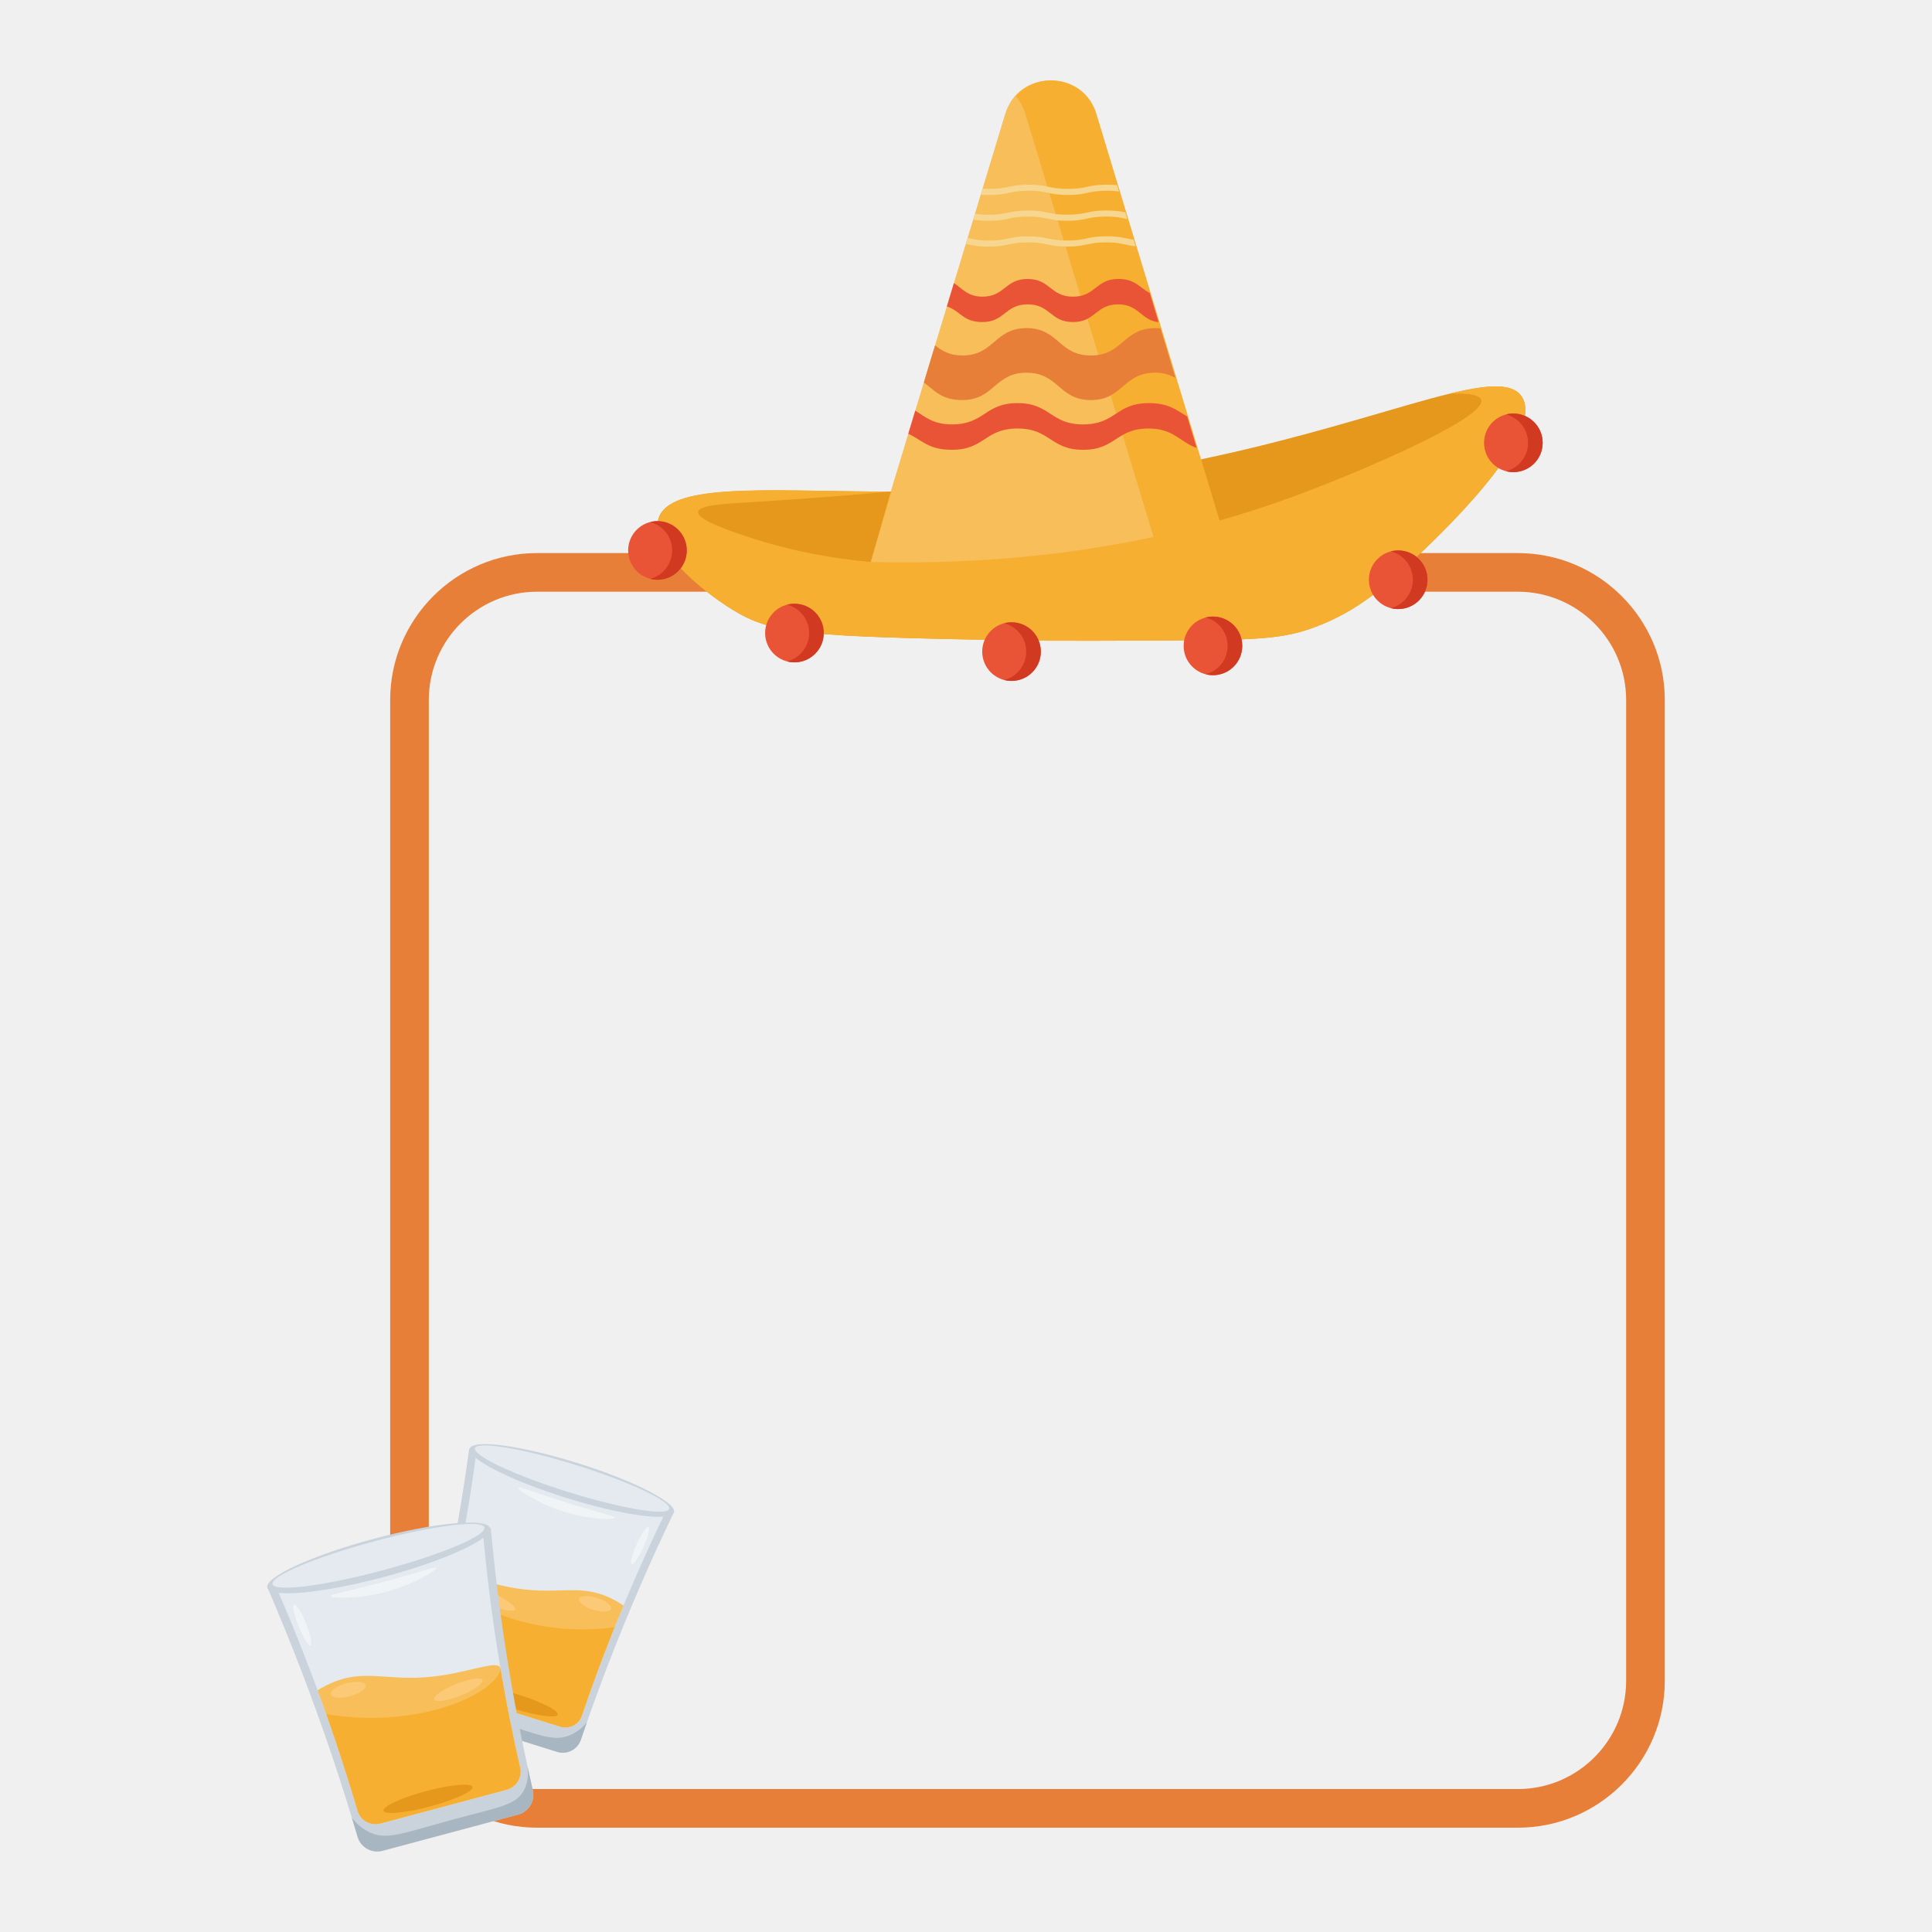
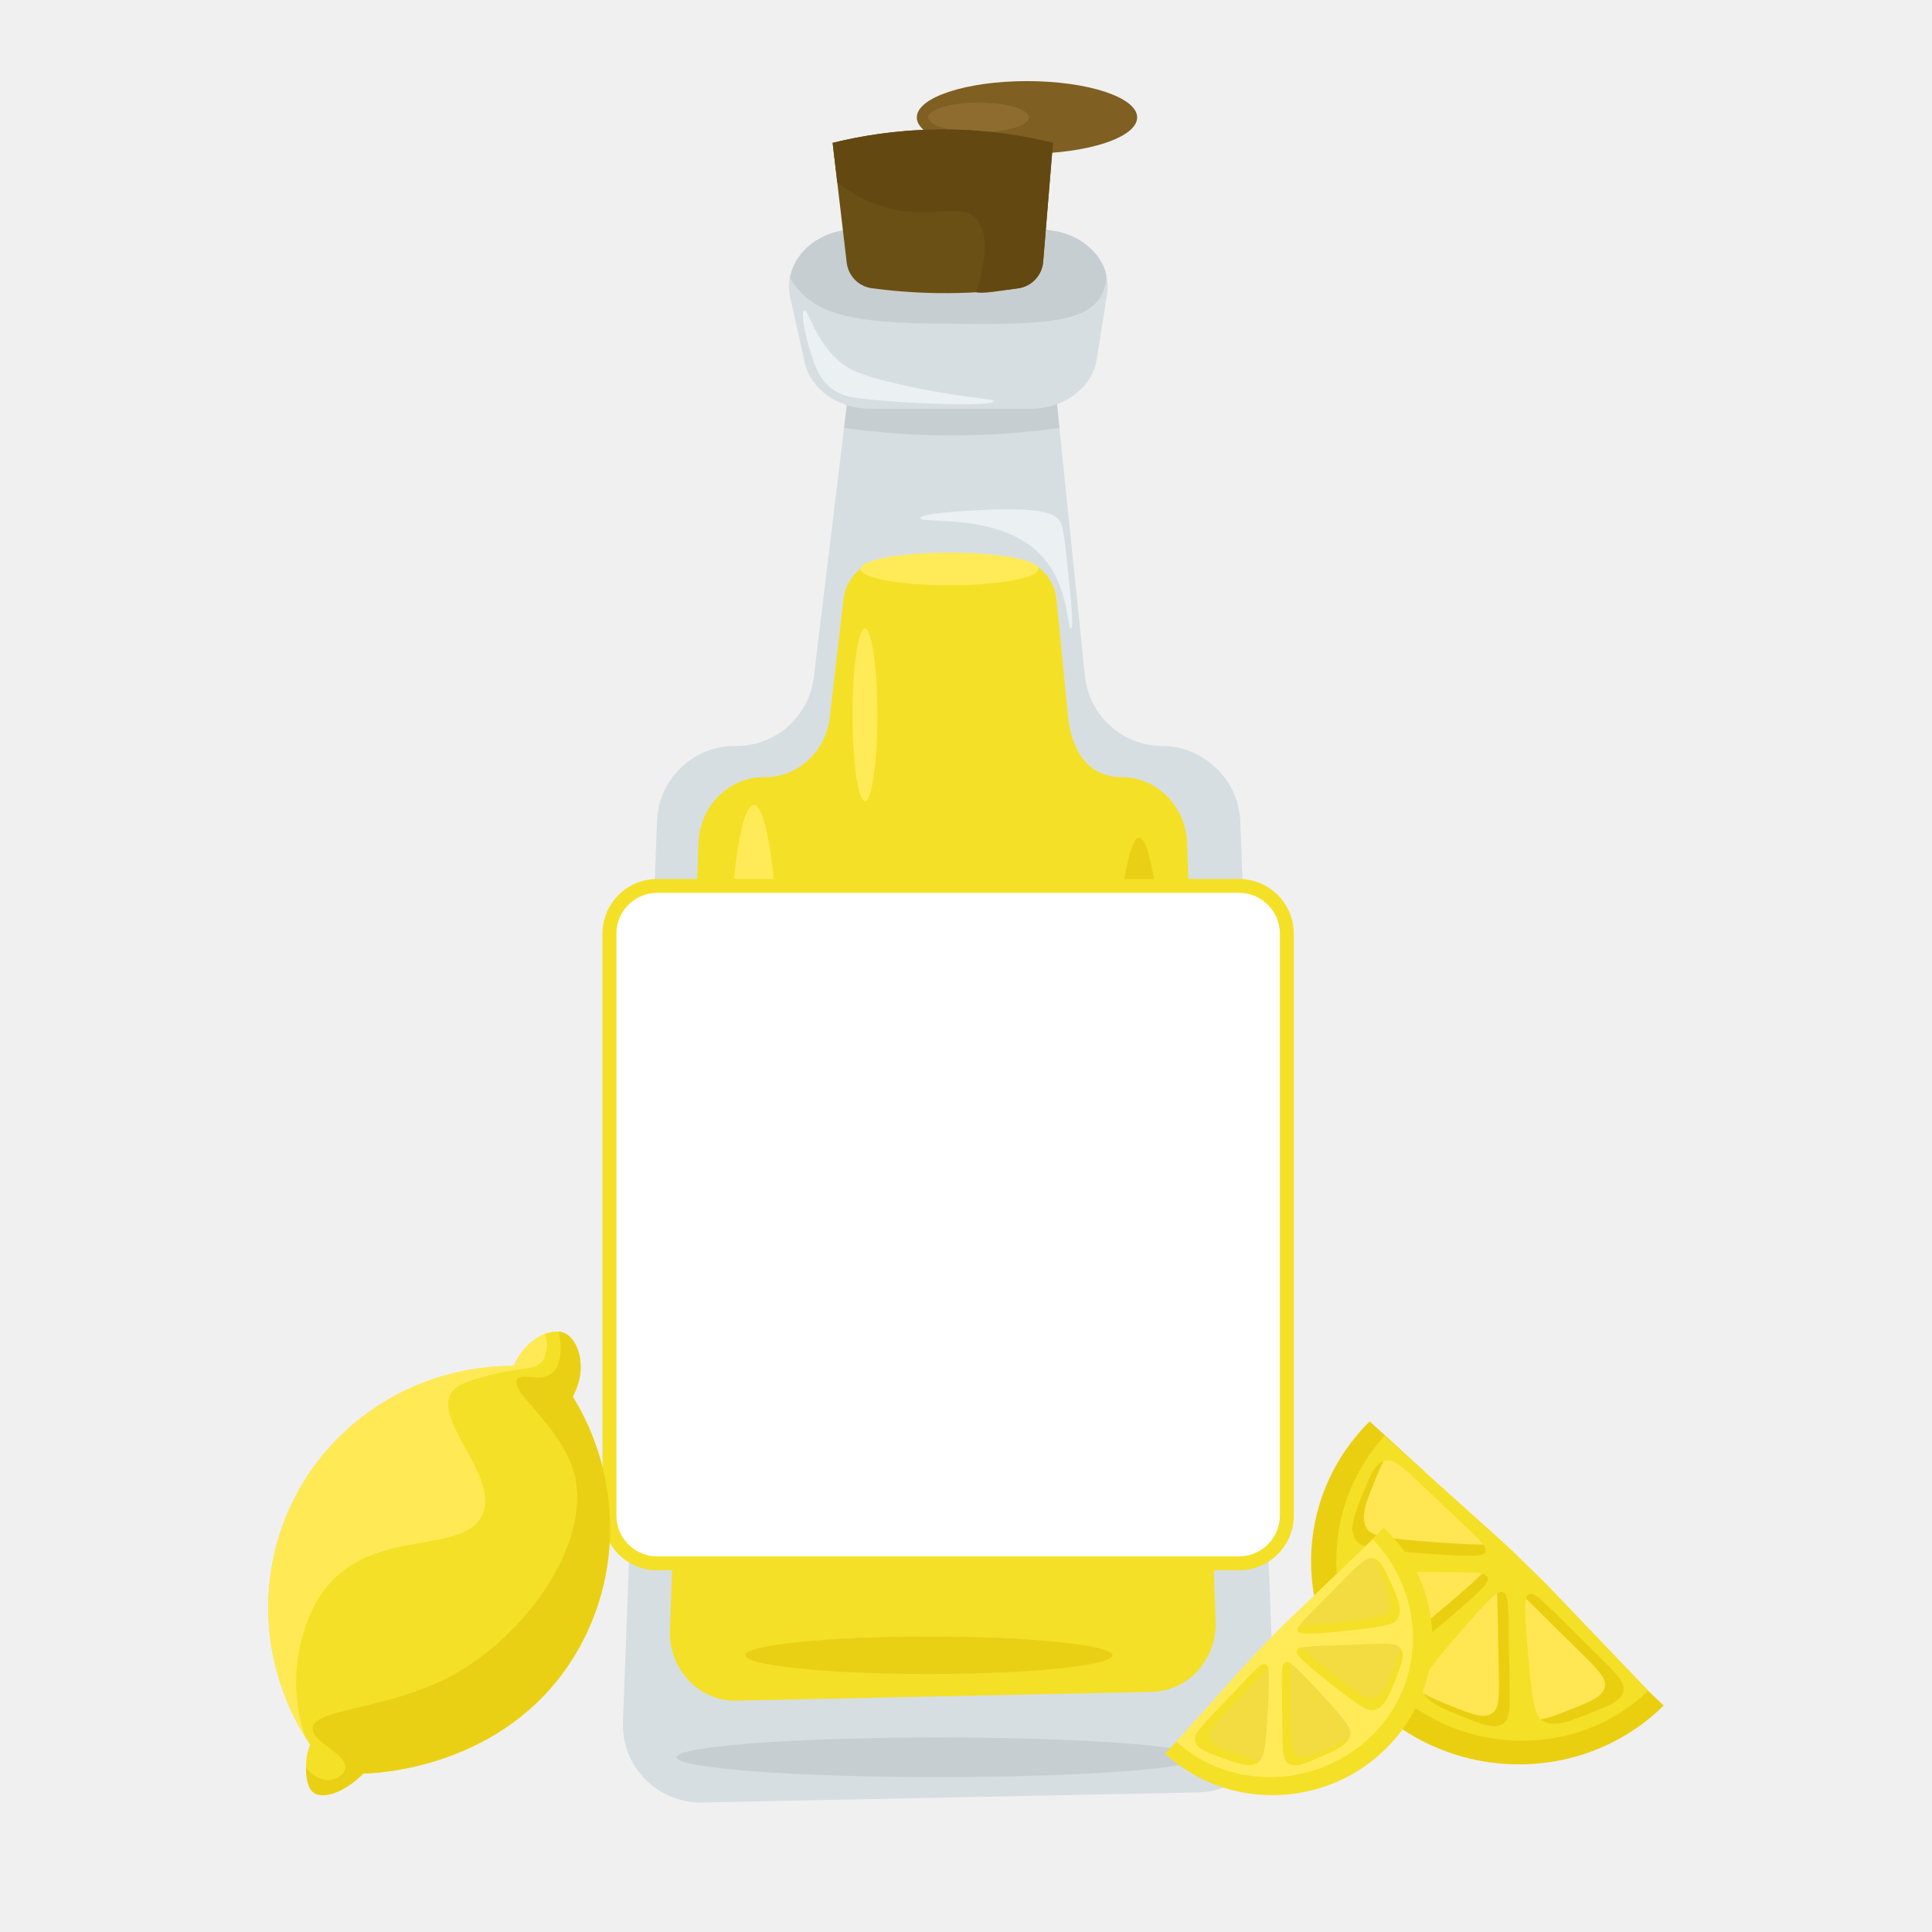
<svg xmlns="http://www.w3.org/2000/svg" viewBox="0 0 2000 2000" width="300" height="300" fill="none">
  <defs>
-     <style>.cls-teq31{fill:#a8b6c1}.cls-teq32{fill:#e5981c}.cls-teq34{fill:#fcc977}.cls-teq35{fill:#e4eaef}.cls-teq36{fill:#d13920}.cls-teq37{fill:#e87f38}.cls-teq38{fill:#f7be59}.cls-teq39{fill:#f7af31}.cls-teq310{fill:#f0f4f7}.cls-teq311{fill:#cad3db}.cls-teq313{fill:#ea5436}</style>
+     <style>.cls-teq51{fill:#ffeb57}.cls-teq54{fill:#ebf0f2}.cls-teq56{fill:#f2dc41}.cls-teq58{fill:#f4e027}.cls-teq511{fill:#ffe652}.cls-teq512{fill:#d7dee2}.cls-teq513{fill:#c7ced1}.cls-teq514{fill:#ead015}.cls-teq515{fill:#eacf11}</style>
  </defs>
-   <path d="M1571.32 1892.02H555.98c-83.85 0-152.07-68.22-152.07-152.07V724.61c0-83.85 68.22-152.07 152.07-152.07h1015.34c83.85 0 152.07 68.22 152.07 152.07v1015.34c0 83.85-68.22 152.07-152.07 152.07M555.97 612.54c-61.79 0-112.07 50.27-112.07 112.07v1015.34c0 61.79 50.27 112.07 112.07 112.07h1015.34c61.79 0 112.07-50.27 112.07-112.07V724.61c0-61.79-50.27-112.07-112.07-112.07z" class="cls-teq37" />
-   <path d="M1463.98 578.77c-29.59 27.69-57.55 53.37-102.3 70.21-32.98 12.4-57.87 13.54-153.51 14.06-117.68.63-153.38-.03-153.38-.03-222.48-4.12-255.02-6.27-296.87-32.09-33.9-20.94-84.51-63.95-76.48-93.37.08-.3.17-.6.26-.9 1.11-3.5 3.01-6.6 5.64-9.32 26.08-27.06 124.02-18.44 235.5-18.42 11.76 0 23.66-.09 35.65-.34 259.09-5.24 444.37-77.17 541.91-100.99h.01l.05-.01c.01 0 .04-.01.07-.01 41.53-10.13 67.14-11.51 75.75 4.74 21.71 41.01-90.31 145.87-112.32 166.48Z" class="cls-teq32" />
-   <path d="M1280.1 600.16H894.46L940.25 449l7.24-23.92 2.93-9.68 5.91-19.47 11.64-38.44 12.22-40.33 7.31-24.12 12.27-40.51 1.89-6.19 5.76-19.04 1.86-6.14 5.96-19.68 1.89-6.19 23.42-77.33c14.01-46.25 79.49-46.25 93.5 0l22.31 73.64 2 6.64 6.53 21.58 2.12 6.99 6.52 21.51 2 6.65 14.63 48.26 9.17 30.23 1.95 6.44 15.59 51.47 12.03 39.73 9.85 32.54 41.36 136.53Z" class="cls-teq38" />
-   <path d="M1281.11 600.16h-73.55l-146.08-482.21c-2.19-7.24-5.64-13.34-9.98-18.32 23.28-26.79 71.7-20.69 83.52 18.32l146.08 482.21Z" class="cls-teq39" />
-   <path d="M1199.32 333.46c-17.44-1.44-20.49-18.4-41.62-18.4-23.48 0-23.48 18.33-46.94 18.33s-23.46-18.33-46.93-18.33c-23.48 0-23.48 18.33-46.94 18.33-19.86 0-22.3-11.21-36.7-16.24l7.31-24.12c8.45 5.47 14.32 14.08 29.38 14.08 23.46 0 23.46-18.33 46.94-18.33 23.46 0 23.46 18.33 46.93 18.33 23.48 0 23.48-18.33 46.94-18.33 17.75 0 21.58 8.96 32.47 14.44l9.17 30.23Z" class="cls-teq313" />
-   <path d="M1167 226.8c-5.66-1.23-11-2.63-21.75-2.63-20.27 0-20.27 4.37-40.52 4.37-20.26 0-20.26-4.37-40.51-4.37-20.27 0-20.27 4.37-40.54 4.37-7.69 0-12.35-.54-16.28-1.24l1.86-6.14c3.72.64 8.14 1.11 14.42 1.11 20.26 0 20.26-4.36 40.52-4.36s20.26 4.36 40.51 4.36c20.27 0 20.27-4.36 40.52-4.36 9.98 0 14.85.9 19.64 1.9l2.12 6.99Zm8.53 28.16c-10.44-1.06-14.59-4.05-30.27-4.05-20.27 0-20.27 4.37-40.52 4.37-20.26 0-20.26-4.37-40.51-4.37-20.27 0-20.27 4.37-40.54 4.37-12.87 0-17.27-1.51-23.92-2.76l1.89-6.19c5.76 1.23 11.09 2.68 22.04 2.68 20.26 0 20.26-4.37 40.52-4.37s20.26 4.37 40.51 4.37c20.27 0 20.27-4.37 40.52-4.37 15.33 0 18.63 2.13 28.03 3.44l.25.22 2 6.65Zm-17.18-56.73c-3.31-.47-7.23-.8-12.41-.8-20.27 0-20.27 4.37-40.52 4.37-20.26 0-20.26-4.37-40.51-4.37-20.27 0-20.27 4.37-40.52 4.37-3.65 0-6.63-.12-9.15-.33l1.89-6.19c2.13.16 4.52.25 7.25.25 20.26 0 20.26-4.37 40.52-4.37s20.26 4.37 40.51 4.37c20.27 0 20.27-4.37 40.54-4.37 4.27 0 7.61.17 10.41.43l2 6.64Z" style="fill:#f7d78f" />
-   <path d="M1238.74 463.63c-16.92-5.58-23.56-20.05-49.58-20.05-33.95 0-33.95 22.05-67.92 22.05-33.95 0-33.95-22.05-67.9-22.05-33.96 0-33.96 22.05-67.93 22.05-24.41 0-30.89-10.02-45.16-16.64l7.24-23.92c10.03 6.38 18.67 14.28 37.91 14.28 33.96 0 33.96-22.06 67.92-22.06s33.96 22.06 67.92 22.06 33.96-22.06 67.93-22.06c21.11 0 28.81 7.49 39.74 13.8l9.85 32.54Z" class="cls-teq313" />
-   <path d="M1216.86 391.37c-5.59-3.29-12.22-5.56-21-5.56-33.3 0-33.3 28.33-66.59 28.33-33.3 0-33.3-28.33-66.59-28.33-33.3 0-33.3 28.33-66.59 28.33-21.63 0-28.53-9.98-39.75-18.21l11.64-38.44c7.12 5.7 15.33 10.51 28.1 10.51 33.3 0 33.3-28.33 66.59-28.33 33.3 0 33.3 28.33 66.58 28.33 33.31 0 33.31-28.33 66.61-28.33 1.92 0 3.72.08 5.42.24l15.59 51.47Z" class="cls-teq37" />
-   <path d="M1463.98 578.77c-29.59 27.69-57.55 53.37-102.3 70.21-32.98 12.4-57.87 13.54-153.51 14.06-117.68.63-153.38-.03-153.38-.03-222.48-4.12-255.02-6.27-296.87-32.09-33.9-20.94-84.51-63.95-76.48-93.37 1.74-3.57 3.72-6.98 5.91-10.23 26.08-27.06 124.02-18.44 235.5-18.42l-21.51 72.87c195.5 4.93 339.31-32.05 433.26-66.19 69.89-25.4 204.36-82.72 198.76-101.62-1.84-6.21-18.36-6.9-32.81-6.41 41.53-10.13 67.14-11.51 75.75 4.74 21.71 41.01-90.31 145.87-112.32 166.48" class="cls-teq39" />
-   <path d="M901.34 581.77c-56.14-5.08-99.78-16.72-130.38-27.08-18.04-6.11-49.42-16.9-48.25-24.86 1.05-7.09 27.38-8.37 58.28-10.24 33.68-2.04 81.68-5.33 141.11-10.7-6.92 24.29-13.84 48.59-20.77 72.88Z" class="cls-teq32" />
-   <path d="M1500.43 407.56h.05l-.07.01h.01Z" style="fill:#edab35" />
-   <circle cx="680.59" cy="569.82" r="30.34" class="cls-teq313" />
-   <path d="M710.93 569.82c0 16.76-13.58 30.34-30.34 30.34-2.62 0-5.15-.33-7.57-.96 13.08-3.37 22.76-15.24 22.76-29.38s-9.68-26.02-22.76-29.38c2.42-.63 4.95-.96 7.57-.96 16.76 0 30.34 13.58 30.34 30.34" class="cls-teq36" />
-   <circle cx="822.39" cy="655.32" r="30.34" class="cls-teq313" />
-   <path d="M852.73 655.32c0 16.76-13.58 30.34-30.34 30.34-2.62 0-5.15-.33-7.57-.96 13.08-3.37 22.76-15.24 22.76-29.38s-9.68-26.02-22.76-29.38c2.42-.63 4.95-.96 7.57-.96 16.76 0 30.34 13.58 30.34 30.34" class="cls-teq36" />
-   <circle cx="1047.12" cy="674.54" r="30.34" class="cls-teq313" />
-   <path d="M1077.46 674.54c0 16.76-13.58 30.34-30.34 30.34-2.62 0-5.15-.33-7.57-.96 13.08-3.37 22.76-15.24 22.76-29.38s-9.68-26.02-22.76-29.38c2.42-.63 4.95-.96 7.57-.96 16.76 0 30.34 13.58 30.34 30.34" class="cls-teq36" />
-   <circle cx="1255.64" cy="668.61" r="30.34" class="cls-teq313" />
-   <path d="M1285.98 668.61c0 16.76-13.58 30.34-30.34 30.34-2.62 0-5.15-.33-7.57-.96 13.08-3.37 22.76-15.24 22.76-29.38s-9.68-26.02-22.76-29.38c2.42-.63 4.95-.96 7.57-.96 16.76 0 30.34 13.58 30.34 30.34" class="cls-teq36" />
-   <circle cx="1447.41" cy="600.16" r="30.34" class="cls-teq313" />
-   <path d="M1477.75 600.16c0 16.76-13.58 30.34-30.34 30.34-2.62 0-5.15-.33-7.57-.96 13.08-3.37 22.76-15.24 22.76-29.38s-9.68-26.02-22.76-29.38c2.42-.63 4.95-.96 7.57-.96 16.76 0 30.34 13.58 30.34 30.34" class="cls-teq36" />
-   <circle cx="1566.62" cy="458.41" r="30.34" class="cls-teq313" />
-   <path d="M1596.96 458.42c0 16.76-13.58 30.34-30.34 30.34-2.62 0-5.15-.33-7.57-.96 13.08-3.37 22.76-15.24 22.76-29.38s-9.68-26.02-22.76-29.38c2.42-.63 4.95-.96 7.57-.96 16.76 0 30.34 13.58 30.34 30.34" class="cls-teq36" />
-   <path d="m448.08 1773.43 128.68 40.18c10.2 3.18 21.06-2.35 24.5-12.46a2105 2105 0 0 1 27.19-75.26c22.05-57.6 45.42-111.05 69.13-160.31l-211.84-66.15c-7.35 54.6-17.59 112.91-31.7 174.21-6.01 26.12-12.4 51.39-19.07 75.8-2.8 10.23 3 20.83 13.11 23.99" class="cls-teq311" />
-   <path d="M591.87 1795.44c7.51-3.64 12.59-8.75 15.61-12.33-2.1 6.01-4.17 11.99-6.19 17.93-3.44 10.11-14.31 15.65-24.5 12.46l-128.68-40.18c-10.12-3.16-15.91-13.76-13.11-23.99 2.08-7.61 4.13-15.31 6.16-23.09-1.11 5.78-1.8 14.32 1.92 22.77 6.79 15.44 22.63 17.65 67.29 31.73 48.89 15.42 63.58 23.39 81.51 14.69Z" class="cls-teq31" />
-   <path d="m460.25 1750.16 119.44 37.3c9.46 2.96 19.49-1.99 22.61-11.15 7.57-22.23 15.78-44.96 24.69-68.11a1858 1858 0 0 1 62.98-145l-196.63-61.4a1697 1697 0 0 1-28.22 157.86c-5.4 23.66-11.15 46.55-17.17 68.65-2.52 9.26 2.91 18.92 12.3 21.85" class="cls-teq35" />
-   <path d="M470.74 1634.11c-.52 2.46-1.05 4.92-1.58 7.39a1703 1703 0 0 1-21.21 86.81c-2.52 9.26 2.91 18.92 12.3 21.85l119.44 37.3c9.46 2.96 19.49-1.99 22.61-11.14a1849 1849 0 0 1 30.19-82.23c1.32-3.35 2.64-6.68 3.98-10-11.62-10.46-29.88-23.68-54.66-28.86-15.97-3.34-24.77-1.26-43.04-2.72-16.41-1.31-39.86-5.41-68.04-18.39Z" class="cls-teq39" />
-   <ellipse cx="592.03" cy="1532.62" class="cls-teq311" rx="18.95" ry="110.74" transform="rotate(-72.66 592.001 1532.603)" />
-   <ellipse cx="592.25" cy="1530.6" class="cls-teq35" rx="14.51" ry="105.3" transform="rotate(-72.66 592.225 1530.588)" />
-   <path d="M471.19 1633.03c-.81 1.48-.28 3.3.21 4.56 5.2 13.43 31.69 32.53 75.57 42.74 19.81 4.61 50.51 9.11 89.24 4.23l9.27-22.47c-1.92-1.3-5.09-3.37-9.19-5.57-34.4-18.51-55.87-5.03-101.91-12.26-33.32-5.23-59.41-18.16-63.19-11.23" class="cls-teq38" />
-   <ellipse cx="662.65" cy="1599.88" class="cls-teq310" rx="21.16" ry="3.79" transform="rotate(-65.73 662.618 1599.855)" />
-   <path d="M585.17 1555.05c37.64 11.79 51.7 14.4 51.36 16.11-.45 2.27-26.11 2.08-52.94-6.3-26.83-8.39-48.03-22.84-47.12-24.94.67-1.54 12.93 3.93 48.7 15.14Z" class="cls-teq310" />
-   <ellipse cx="535.13" cy="1761.82" class="cls-teq32" rx="7.62" ry="44.29" transform="rotate(-72.66 535.107 1761.802)" />
-   <ellipse cx="616.02" cy="1660.35" class="cls-teq34" rx="6.46" ry="17.34" transform="rotate(-72.66 615.993 1660.329)" />
-   <ellipse cx="510.28" cy="1655.98" class="cls-teq34" rx="5.95" ry="25.05" transform="rotate(-65.73 510.251 1655.954)" />
-   <path d="m536.38 1878.44-140.37 37.57c-11.12 2.98-22.58-3.46-25.84-14.51-7.9-26.82-16.53-54.27-25.94-82.26a2275 2275 0 0 0-67.33-175.71l231.08-61.84c5.5 59.12 13.94 122.38 26.41 189.02 5.31 28.4 11.08 55.9 17.18 82.48 2.56 11.14-4.15 22.3-15.19 25.25" class="cls-teq311" />
-   <path d="M380.55 1895.77c-7.93-4.26-13.17-9.99-16.27-13.98 2 6.56 3.95 13.09 5.87 19.59 3.25 11.04 14.71 17.48 25.84 14.51l140.37-37.57c11.04-2.95 17.74-14.12 15.19-25.25q-2.85-12.435-5.61-25.14c.94 6.27 1.31 15.51-3.07 24.44-8 16.33-25.15 18-73.87 31.19-53.33 14.44-69.51 22.37-88.43 12.21Z" class="cls-teq31" />
-   <path d="m524.31 1852.84-130.29 34.87c-10.32 2.76-20.91-3.01-23.86-13.01a2006 2006 0 0 0-84.96-233.39l214.48-57.4c4.76 53.58 12.22 110.89 23.39 171.26 4.76 25.72 9.94 50.63 15.45 74.69 2.31 10.08-3.97 20.25-14.22 22.99Z" class="cls-teq35" />
-   <path d="M518.16 1727.4c.45 2.67.91 5.35 1.38 8.03a1814 1814 0 0 0 18.99 94.42c2.31 10.09-3.97 20.25-14.22 22.99l-130.29 34.87c-10.32 2.76-20.91-3.01-23.86-13-7.17-24.28-15-49.12-23.57-74.44-1.75-5.19-3.52-10.34-5.3-15.45q-1.905-5.505-3.84-10.95c12.98-10.75 33.23-24.18 60.14-28.66 17.35-2.89 26.73-.26 46.47-1.02 17.73-.68 43.17-4.06 74.09-16.78Z" class="cls-teq39" />
-   <ellipse cx="392.04" cy="1612.72" class="cls-teq311" rx="119.36" ry="20.43" transform="rotate(-14.98 392.148 1613.021)" />
-   <ellipse cx="391.89" cy="1610.53" class="cls-teq35" rx="113.5" ry="15.64" transform="rotate(-14.98 392.01 1610.837)" />
-   <path d="M517.72 1726.21c.8 1.63.15 3.56-.43 4.9-6.19 14.23-35.57 33.63-83.28 42.68-21.54 4.08-54.8 7.57-96.29.59-2.99-8.2-5.99-16.41-8.98-24.61 2.12-1.32 5.63-3.4 10.14-5.59 37.86-18.41 60.39-2.93 110.3-8.68 36.11-4.16 64.79-16.93 68.55-9.29Z" class="cls-teq38" />
-   <ellipse cx="313" cy="1682.02" class="cls-teq310" rx="4.09" ry="22.8" transform="rotate(-21.91 313.098 1682.26)" />
-   <path d="M398.43 1637.17c-41.06 11.03-56.32 13.21-56.03 15.07.39 2.47 28.02 3.4 57.29-4.44s52.74-22.46 51.85-24.77c-.65-1.69-14.1 3.66-53.12 14.14Z" class="cls-teq310" />
-   <ellipse cx="443.15" cy="1862.08" class="cls-teq32" rx="47.74" ry="8.21" transform="rotate(-14.98 443.27 1862.429)" />
-   <ellipse cx="360.54" cy="1749.21" class="cls-teq34" rx="18.69" ry="6.96" transform="rotate(-14.98 360.658 1749.549)" />
-   <ellipse cx="474.6" cy="1749.2" class="cls-teq34" rx="27" ry="6.42" transform="rotate(-21.91 474.713 1749.453)" />
+   <ellipse cx="1063.13" cy="121.54" rx="114.05" ry="37.58" style="fill:#7f6022" />
+   <ellipse cx="1013.01" cy="121.54" rx="52.09" ry="15.36" style="fill:#8e6c30" />
+   <path d="M1240.34 1855.54c-171.09 3.49-342.2 6.95-513.29 10.42-46.36.95-83.97-37.32-82.21-83.67 11.78-310.85 23.54-621.7 35.31-932.53 1.62-43.33 37.22-77.59 80.57-77.59h1.62c40.78 0 75.14-30.44 80.05-70.91l30.15-248.33 1.22-9.93 2.86-23.54.91-7.58 3.87-31.89c4.92-40.47 39.27-70.91 80.05-70.91h48.76c41.33 0 75.99 31.27 80.2 72.38l3.13 30.42.78 7.58 2.42 23.54 1.01 9.93 25.38 246.84c4.21 41.13 38.86 72.4 80.22 72.4s78.91 34.25 80.57 77.54c11.78 307.38 23.57 614.74 35.34 922.12 1.74 45.07-33.84 82.79-78.93 83.7Z" class="cls-teq512" />
+   <path d="M1096.75 443a803.8 803.8 0 0 1-222.99 0c.95-7.85 1.91-15.69 2.86-23.54l.91-7.58h216.01l.78 7.58 2.42 23.54Z" class="cls-teq513" />
+   <path d="M1228.83 872.33c-1.39-37.85-31.2-67.78-67.5-67.78-34.63 0-52.22-27.33-55.76-63.27l-11.94-121.22c-2.54-25.8-25.89-44.53-51.59-41.15-15.15 2-41.94 3.27-57.53 3.76-20.1.79-40.01-.36-59.69-3.04-25.39-3.46-48.6 14.88-51.56 40.33l-14.27 122.6c-4.12 35.38-32.9 61.98-67.05 61.98h-1.36c-36.31 0-66.12 29.95-67.5 67.81-9.86 271.69-19.71 543.37-29.57 815.06-1.47 40.51 30.03 73.95 68.87 73.13 143.32-3.04 286.63-6.07 429.95-9.11 37.77-.8 67.57-33.77 66.12-73.16l-29.61-805.95Z" class="cls-teq58" />
+   <path d="M1067.38 423.13h-167c-32.86 0-61.1-20.08-67.32-47.88l-15.12-67.48c-7.17-32.01 17.11-62.94 54.24-69.19 31.65-5.32 68.61-9.11 109.83-8.98 41.36.13 78.35 4.17 109.9 9.69 35.37 6.18 58.97 35.1 54.06 65.9l-10.67 66.92c-4.66 29.24-33.67 51.03-67.93 51.03Z" class="cls-teq512" />
+   <path d="M1092.32 239.28a650 650 0 0 0-109.9-9.69c-41.22-.13-78.19 3.66-109.83 8.98-29.34 4.93-50.64 25.29-54.76 49.4 1.48 2.46 3.76 5.98 6.94 9.87 23.32 28.49 61.64 36.11 142.56 37.15 103.37 1.33 157.79 1.37 173.58-30.7 3.78-7.69 4.41-15.3 4.28-20.77-5.97-21.76-26.02-39.55-52.86-44.24Z" class="cls-teq513" />
+   <path d="M1079.88 271c-1.17 14.17-12.03 25.63-26.12 27.5a572 572 0 0 1-82.97 4.91c-24.83-.34-47.7-2.27-68.27-5.03-13.69-1.84-24.38-12.73-26-26.45-4.86-41.35-9.73-82.7-14.59-124.04 28.12-6.94 64.51-13.2 107.13-13.82a476.3 476.3 0 0 1 120.96 13.82l-10.14 123.1Z" style="fill:#6b5015" />
+   <path d="M969.06 134.07c-42.62.62-79.01 6.88-107.13 13.82l4.82 40.97c10.32 8.17 25.95 18.51 46.75 24.9 47.19 14.49 77.98-4.59 95.74 11.49 9.73 8.81 16.12 28.7 1.4 77.3 6.99 1.71 23.14-1.41 43.11-4.06 14.09-1.87 24.95-13.33 26.12-27.5l10.14-123.1a476.3 476.3 0 0 0-120.96-13.82Z" style="fill:#634811" />
+   <ellipse cx="971.65" cy="1819.13" class="cls-teq513" rx="271.29" ry="20.54" />
+   <ellipse cx="1270.22" cy="1201.53" class="cls-teq54" rx="14.25" ry="231.55" transform="rotate(-2.48 1270.93 1202.21)" />
+   <ellipse cx="690.76" cy="1130.28" class="cls-teq54" rx="57.43" ry="14.61" transform="rotate(-87.13 690.816 1130.294)" />
+   <path d="M1095.63 537.57c3.84 4.36 5.3 8.55 9.07 44.93 4.21 40.62 7.02 67.71 3.93 68.26-3.9.69-1.79-43.4-29.27-74.2-42.03-47.11-126.82-33.45-126.72-40.28.08-5.07 46.67-7.42 62.21-8.21 66.36-3.35 76.28 4.39 80.78 9.5m-66.96-122.22c0 5.97-93.55 2.7-140.65-3.21-6.39-.8-16.97-2.29-26.97-9.75-13.44-10.02-18.17-25.12-23.33-42.34-4.47-14.92-8.95-37.57-5.18-38.88 4.55-1.58 10.39 31.67 38.16 54.43 7.81 6.41 19.62 13.83 73.3 25.05 59.56 12.45 84.67 11.6 84.67 14.69Z" class="cls-teq54" />
+   <ellipse cx="982.8" cy="589" class="cls-teq51" rx="92.1" ry="16.91" />
+   <ellipse cx="780.38" cy="1023.39" class="cls-teq51" rx="25.69" ry="190.08" />
+   <ellipse cx="895.38" cy="740.05" class="cls-teq51" rx="12.85" ry="89.29" />
+   <ellipse cx="961.51" cy="1713.54" class="cls-teq514" rx="190.08" ry="19.38" />
+   <ellipse cx="1179.23" cy="1234.41" class="cls-teq514" rx="32.6" ry="367.19" />
+   <rect width="701.23" height="701.23" x="630.9" y="917.11" rx="49.42" ry="49.42" style="fill:#fff" />
+   <path d="M1282.71 1625.52h-602.4c-31.21 0-56.6-25.39-56.6-56.6v-602.4c0-31.21 25.39-56.6 56.6-56.6h602.4c31.21 0 56.6 25.39 56.6 56.6v602.4c0 31.21-25.39 56.6-56.6 56.6m-602.4-701.23c-23.29 0-42.23 18.94-42.23 42.23v602.4c0 23.29 18.94 42.23 42.23 42.23h602.4c23.29 0 42.23-18.94 42.23-42.23v-602.4c0-23.29-18.94-42.23-42.23-42.23z" class="cls-teq58" />
+   <path d="M1417.93 1471.4c19.23 17.63 38.47 35.25 57.7 52.88-62.62 52.44-76.52 132.32-46.57 177.54 36.41 54.97 148.38 74.93 228.79 2.8 21.47 20.31 42.93 40.62 64.4 60.94-14.04 14-39.11 34.55-75.62 47.87-75.32 27.49-163.91 11.53-225.37-47.88-84.04-81.23-85.52-212.93-3.33-294.15" class="cls-teq515" />
+   <path d="M1433.27 1486.23c42.12 37.84 84.24 75.67 126.37 113.51 13.22 12.87 26.45 25.74 39.67 38.61l106.92 111.72c-72.14 70.43-192.37 69.07-266.94-3-72.69-70.26-74.46-184.7-6.02-260.84" class="cls-teq58" />
+   <path d="M1582.77 1650.25c6.2-2.62 14.14 6.81 49.12 41.31 40.27 39.71 51.33 48.47 48.68 59.39-2.38 9.78-14.1 14.48-34.16 22.52-21.46 8.6-37.21 14.92-48.93 8.24-7.66-4.37-10.85-12.72-15.94-72.49-4.29-50.37-3.11-57.14 1.23-58.97" class="cls-teq511" />
+   <path d="M1582.78 1650.25c6.2-2.61 14.13 6.82 49.12 41.31 40.27 39.7 51.33 48.47 48.68 59.39-2.37 9.78-14.1 14.48-34.16 22.52-21.46 8.6-37.21 14.92-48.93 8.24-.95-.54-1.83-1.14-2.65-1.9 8.99-1.32 19.61-5.57 32.18-10.61 20.05-8.04 31.78-12.74 34.16-22.52 2.65-10.92-8.41-19.69-48.68-59.4-15.58-15.36-25.79-25.75-32.88-32.31.67-3 1.75-4.12 3.17-4.72Z" class="cls-teq515" />
+   <path d="M1555.87 1648.14c6.43 2.43 5.47 14.41 6.36 62.3 1.02 55.12 2.84 68.78-6.95 74.53-8.76 5.16-20.73.38-41.2-7.78-21.91-8.74-37.98-15.15-41.78-27.81-2.48-8.28 1.18-16.25 40.34-61.19 33.01-37.87 38.73-41.76 43.23-40.05" class="cls-teq511" />
+   <path d="M1549.68 1649.56c2.93-1.93 4.64-2.01 6.19-1.42 6.43 2.44 5.47 14.41 6.36 62.3 1.02 55.12 2.83 68.78-6.95 74.53-8.76 5.16-20.73.38-41.2-7.78-19.69-7.85-34.66-13.83-40.25-24.14 7.37 4.6 17.34 8.57 28.94 13.2 20.47 8.16 32.44 12.94 41.2 7.78 9.78-5.76 7.96-19.41 6.95-74.54-.48-25.51-.42-40.83-1.24-49.94Z" class="cls-teq515" />
+   <path d="M1537.65 1606.63c2.61-6.09-7.13-13.74-42.81-47.55-41.07-38.92-50.16-49.63-61.3-46.91-9.98 2.43-14.66 13.94-22.67 33.63-8.57 21.07-14.85 36.53-7.89 47.91 4.55 7.44 13.13 10.46 74.34 14.78 51.59 3.64 58.5 2.41 60.33-1.85Z" class="cls-teq511" />
+   <path d="M1432.32 1512.51c-3.04 5.47-5.98 12.68-9.59 21.55-8.56 21.07-14.85 36.53-7.89 47.91 4.55 7.43 13.13 10.46 74.34 14.78 23.38 1.65 37.58 2.3 46.29 2.12 2.52 3.42 3.06 5.68 2.17 7.75-1.83 4.26-8.73 5.49-60.33 1.85-61.21-4.32-69.79-7.34-74.34-14.78-6.97-11.38-.67-26.84 7.89-47.91 7.68-18.87 12.29-30.23 21.45-33.27Z" class="cls-teq515" />
+   <path d="M1540.1 1632.9c-2.56-6.25-14.8-5.19-63.81-5.53-56.41-.39-70.4-2.01-76.18 7.61-5.18 8.62-.16 20.26 8.42 40.18 9.18 21.31 15.92 36.95 28.91 40.52 8.49 2.34 16.61-1.33 62.16-40.1 38.39-32.67 42.3-38.31 40.5-42.69Z" class="cls-teq511" />
+   <path d="M1400.25 1634.75c1.7 6.42 5.06 14.21 9.28 24 9.18 21.31 15.92 36.95 28.91 40.53 8.49 2.33 16.61-1.33 62.16-40.1 17.44-14.84 27.75-24.1 33.66-30.2 3.36.8 5.05 2.02 5.83 3.93 1.79 4.38-2.12 10.01-40.51 42.69-45.55 38.76-53.67 42.43-62.16 40.1-12.99-3.57-19.73-19.21-28.91-40.53-8.58-19.91-13.59-31.56-8.41-40.17.05-.08.1-.16.15-.23Z" class="cls-teq515" />
+   <path d="M303.41 1553.77c-39.74 80.43-32.91 176.83 17.56 252.2-1.86 4.83-4.04 12.21-4.15 21.33-.07 5.6-.28 22.09 7.55 28.22 9.39 7.35 31.58.79 51.82-19.59 7.96-.03 145.88-2.95 218.47-121.8 49.87-81.66 49.13-185.67-1.78-268.4 16.27-29.61 5.91-59.63-8.89-65.86-13.97-5.88-40.13 5.97-52.01 34.17-97.11-.56-186.12 53.85-228.57 139.74Z" class="cls-teq58" />
+   <path d="M303.41 1553.77c42.44-85.89 131.46-140.3 228.57-139.74 7.33-17.4 20.1-28.57 32.08-33.19.2.51.49 1.28.77 2.23 3.2 10.63-.55 20.91-2.27 24.22-6.18 11.88-24.75 7.83-55 16.12-22.09 6.06-33.13 9.08-39.22 16.98-22.28 28.88 48.59 86.93 31.15 127.33-18.48 42.81-113.05 12.36-163.12 77.29-15.23 19.75-21.26 41.74-23.85 51.18-12.59 45.93-2.24 84.98 3.35 101.84-45.78-74.11-50.82-166.62-12.46-244.25Z" style="fill:#ffea55" />
+   <path d="M357.27 1831.38c3.62-15.51-34.07-27.44-33.77-42.03.43-20.69 76.71-19.26 141.94-53.53 80.49-42.29 147.59-140.76 128.94-210.66-13.02-48.78-68.23-85.27-58.85-97.42 5.3-6.88 23.76 3.75 35.98-6.35 10.81-8.94 9.66-28.23 7.1-42.88.77.07 1.73.22 2.8.48.9.22 1.76.5 2.58.85 14.8 6.23 25.16 36.25 8.89 65.86 50.9 82.74 51.64 186.75 1.78 268.4-72.58 118.86-210.51 121.78-218.47 121.8-20.24 20.38-42.44 26.94-51.82 19.59-6.94-5.43-7.56-18.99-7.57-25.9 7.58 10.46 18.98 15.22 28.4 12.38.55-.17 10.35-3.26 12.06-10.6Z" class="cls-teq514" />
+   <path d="M1432.5 1581.69c-14.35 14.01-28.7 28.02-43.05 42.04 49.39 38.77 62.02 99.81 40.11 135.28-26.64 43.13-112.19 61.19-175.73 7.73l-48 48.39c11.13 10.42 30.9 25.6 59.27 34.94 58.54 19.28 126.23 4.86 172-42.28 62.59-64.46 60.53-165.69-4.61-226.1Z" class="cls-teq58" />
+   <path d="M1421.08 1593.46c-31.44 30.1-62.89 60.2-94.33 90.3-9.85 10.21-19.69 20.42-29.54 30.64-26.48 29.48-52.96 58.96-79.43 88.45 57.14 52.36 149.5 48.39 205.03-8.81 54.14-55.76 52.71-143.74-1.73-200.57Z" class="cls-teq51" />
+   <path d="M1310.2 1723.13c-4.83-1.86-10.7 5.58-36.74 32.94-29.98 31.49-38.26 38.5-35.95 46.82 2.06 7.46 11.19 10.78 26.79 16.47 16.7 6.09 28.96 10.55 37.8 5.14 5.78-3.54 8.03-10.04 10.48-56.09 2.07-38.81 1-43.98-2.38-45.28" class="cls-teq56" />
+   <path d="M1310.2 1723.13c-4.83-1.86-10.69 5.58-36.73 32.94-29.98 31.49-38.26 38.5-35.96 46.82 2.06 7.46 11.19 10.78 26.8 16.47 16.7 6.09 28.95 10.56 37.8 5.14.71-.44 1.38-.92 1.99-1.52-6.94-.79-15.2-3.8-24.99-7.37-15.6-5.69-24.73-9.02-26.79-16.47-2.3-8.32 5.98-15.33 35.95-46.82 11.59-12.18 19.19-20.41 24.48-25.63-.59-2.29-1.44-3.13-2.55-3.55Z" class="cls-teq58" />
+   <path d="M1330.82 1720.85c-4.88 2.03-3.85 11.2-3.37 48.02.56 42.38-.5 52.92 7.15 57.1 6.86 3.75 15.94-.21 31.47-6.98 16.62-7.25 28.82-12.57 31.42-22.38 1.71-6.42-1.3-12.46-32.49-46.03-26.28-28.3-30.78-31.14-34.19-29.72Z" class="cls-teq56" />
+   <path d="M1335.62 1721.79c-2.3-1.42-3.61-1.43-4.79-.94-4.88 2.03-3.85 11.21-3.37 48.02.56 42.38-.5 52.92 7.16 57.1 6.86 3.75 15.94-.21 31.46-6.98 14.93-6.51 26.3-11.47 30.34-19.53-5.55 3.72-13.11 7.01-21.91 10.85-15.53 6.77-24.61 10.73-31.47 6.98-7.66-4.19-6.59-14.72-7.15-57.1-.26-19.61-.67-31.38-.26-38.41Z" class="cls-teq58" />
+   <path d="M1343.82 1688.51c-2.15-4.62 5.14-10.73 31.73-37.58 30.61-30.9 37.33-39.35 45.96-37.54 7.73 1.62 11.61 10.35 18.23 25.29 7.1 15.98 12.3 27.71 7.23 36.62-3.32 5.83-9.84 8.36-56.76 13.17-39.55 4.05-44.89 3.28-46.4.05Z" class="cls-teq56" />
+   <path d="M1422.45 1613.63c2.47 4.13 4.9 9.6 7.89 16.33 7.09 15.98 12.3 27.71 7.23 36.62-3.31 5.82-9.83 8.35-56.76 13.17-17.92 1.84-28.82 2.68-35.52 2.75-1.85 2.69-2.21 4.44-1.48 6.01 1.51 3.23 6.85 4.01 46.4-.05 46.93-4.81 53.45-7.34 56.76-13.17 5.08-8.91-.14-20.64-7.23-36.62-6.36-14.31-10.18-22.93-17.29-25.04" class="cls-teq58" />
+   <path d="M1342.57 1708.76c1.81-4.87 11.25-4.35 48.89-5.8 43.34-1.67 54.05-3.26 58.72 3.99 4.19 6.5.62 15.57-5.49 31.08-6.54 16.6-11.33 28.78-21.23 31.84-6.47 2-12.8-.62-48.74-29.29-30.29-24.17-33.43-28.4-32.16-31.81Z" class="cls-teq56" />
+   <path d="M1450.07 1706.77c-1.15 4.97-3.54 11.04-6.55 18.67-6.53 16.6-11.33 28.78-21.23 31.84-6.47 2-12.8-.62-48.74-29.3-13.76-10.98-21.91-17.84-26.6-22.39-2.57.69-3.83 1.67-4.38 3.16-1.27 3.41 1.87 7.64 32.17 31.81 35.94 28.68 42.27 31.29 48.74 29.29 9.89-3.06 14.69-15.24 21.23-31.84 6.11-15.51 9.68-24.58 5.49-31.07l-.12-.18Z" class="cls-teq58" />
</svg>
